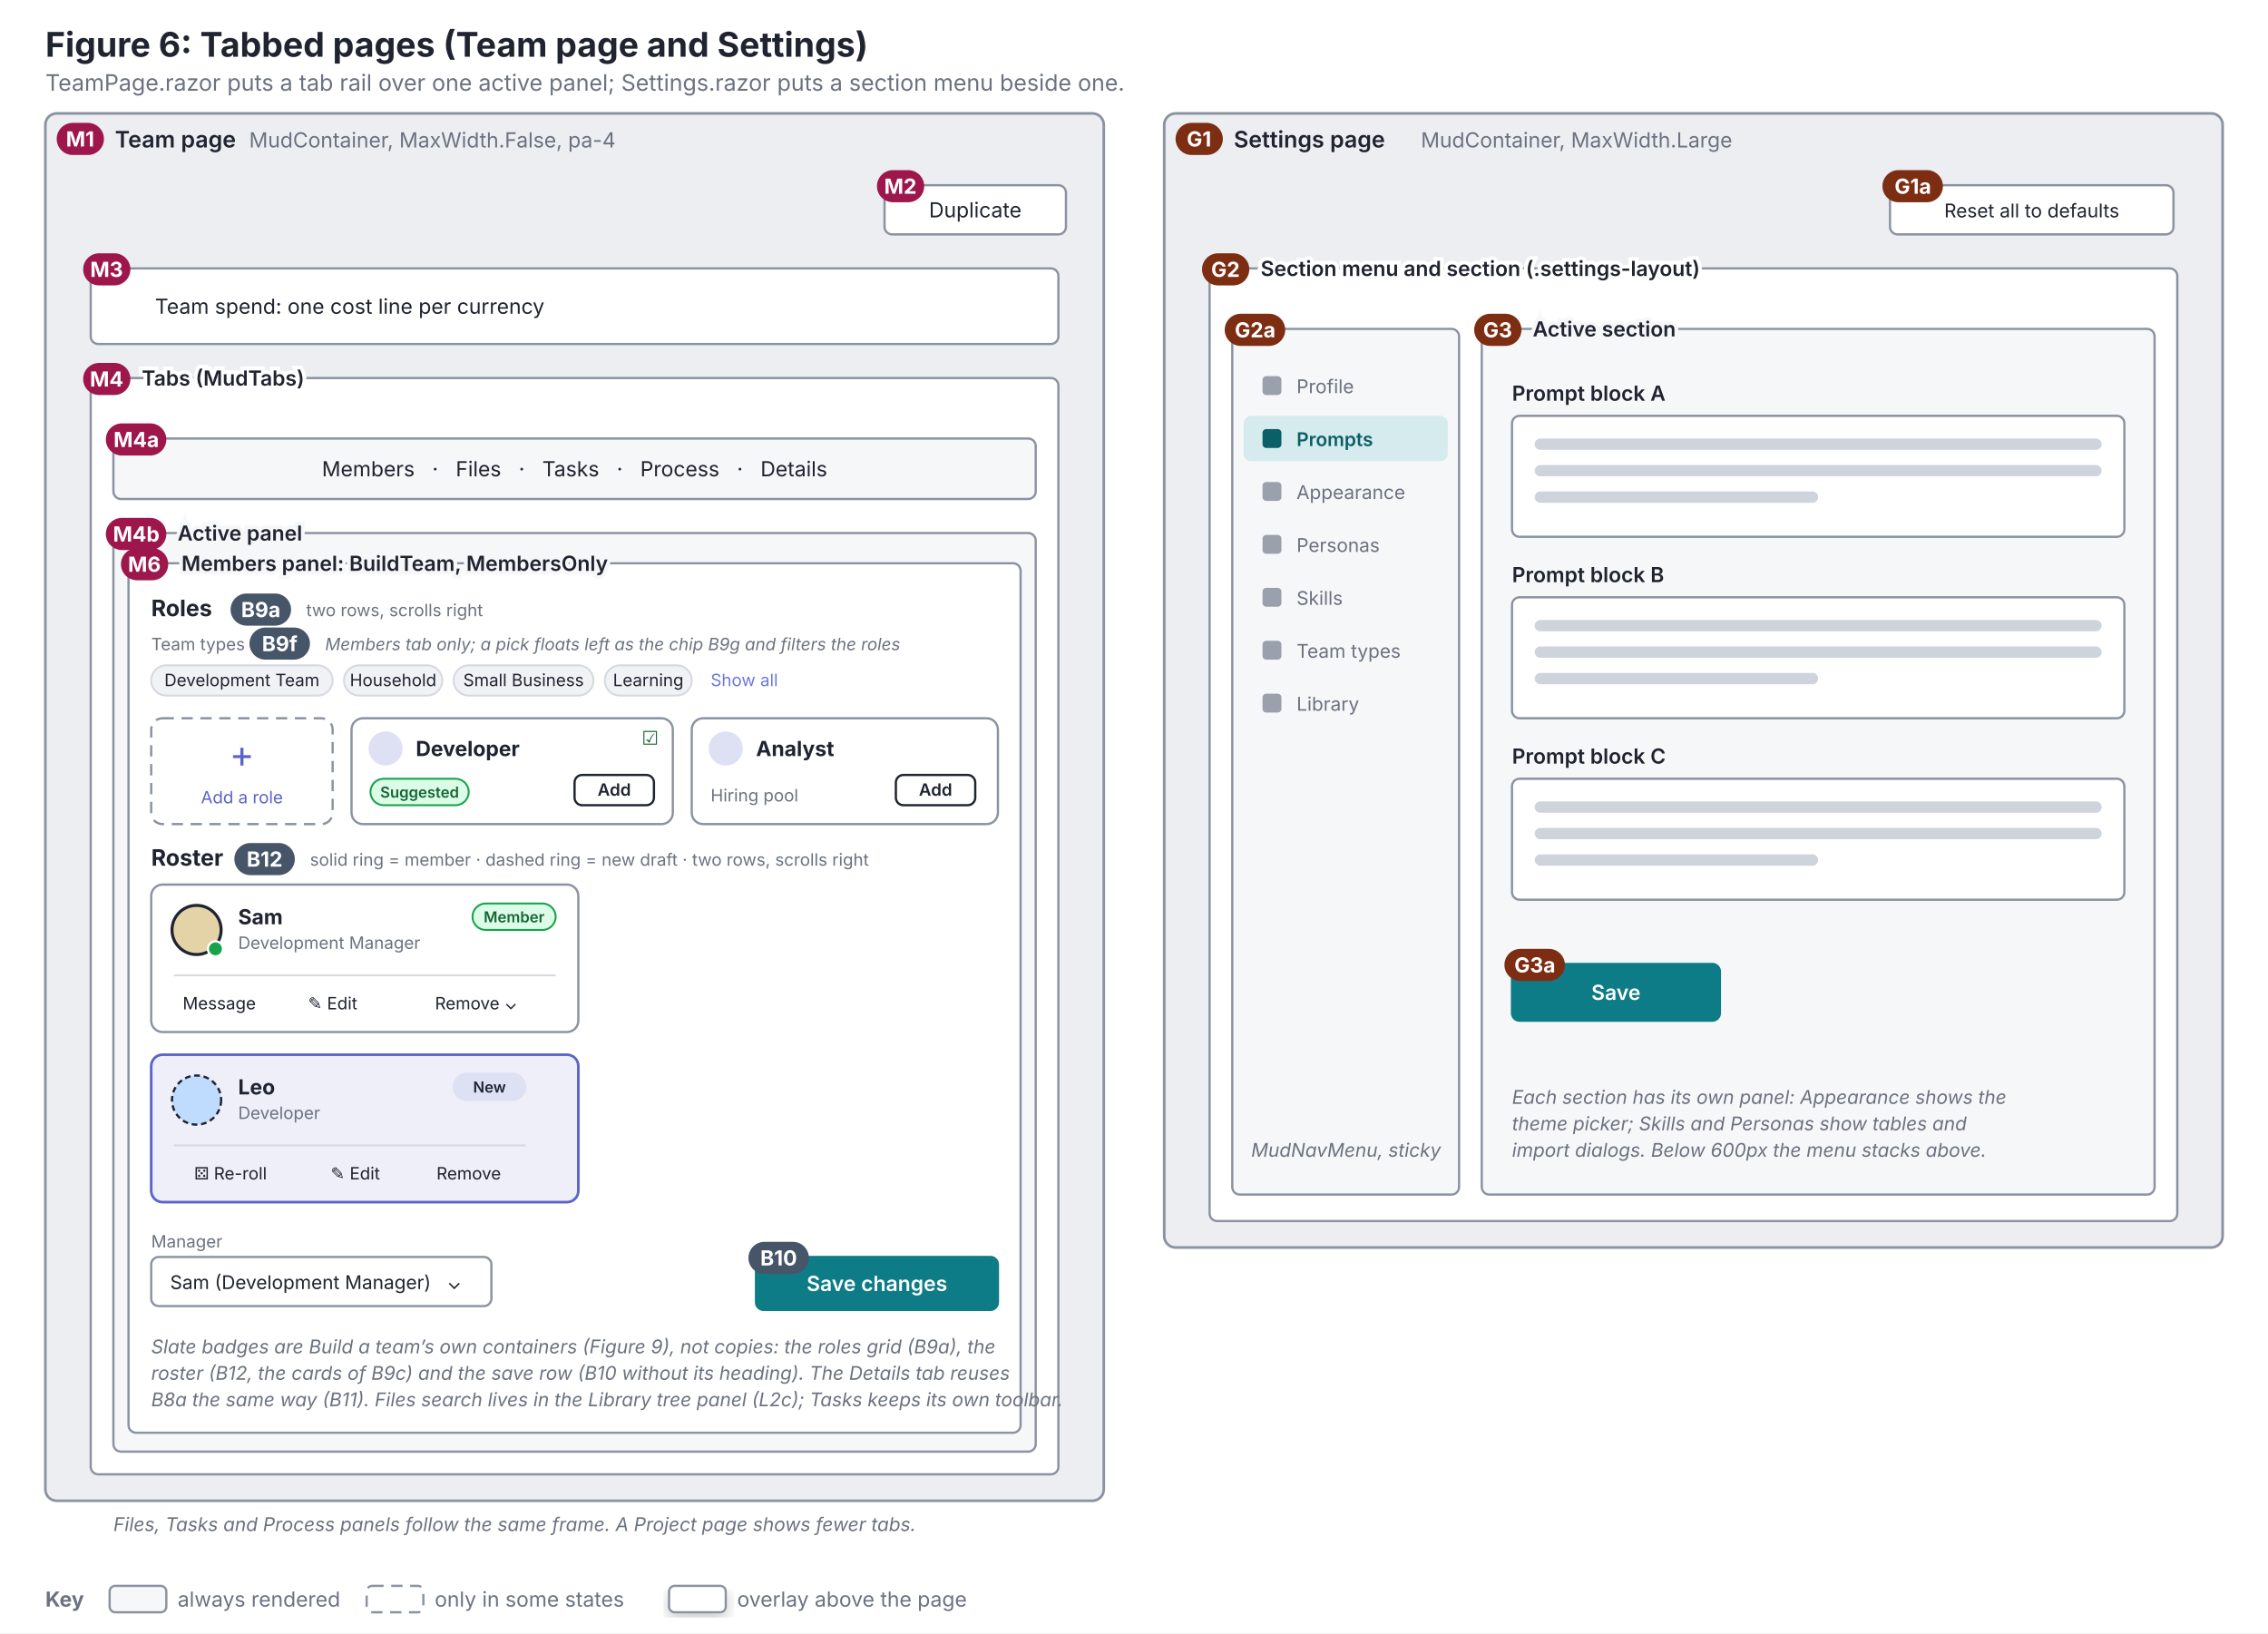
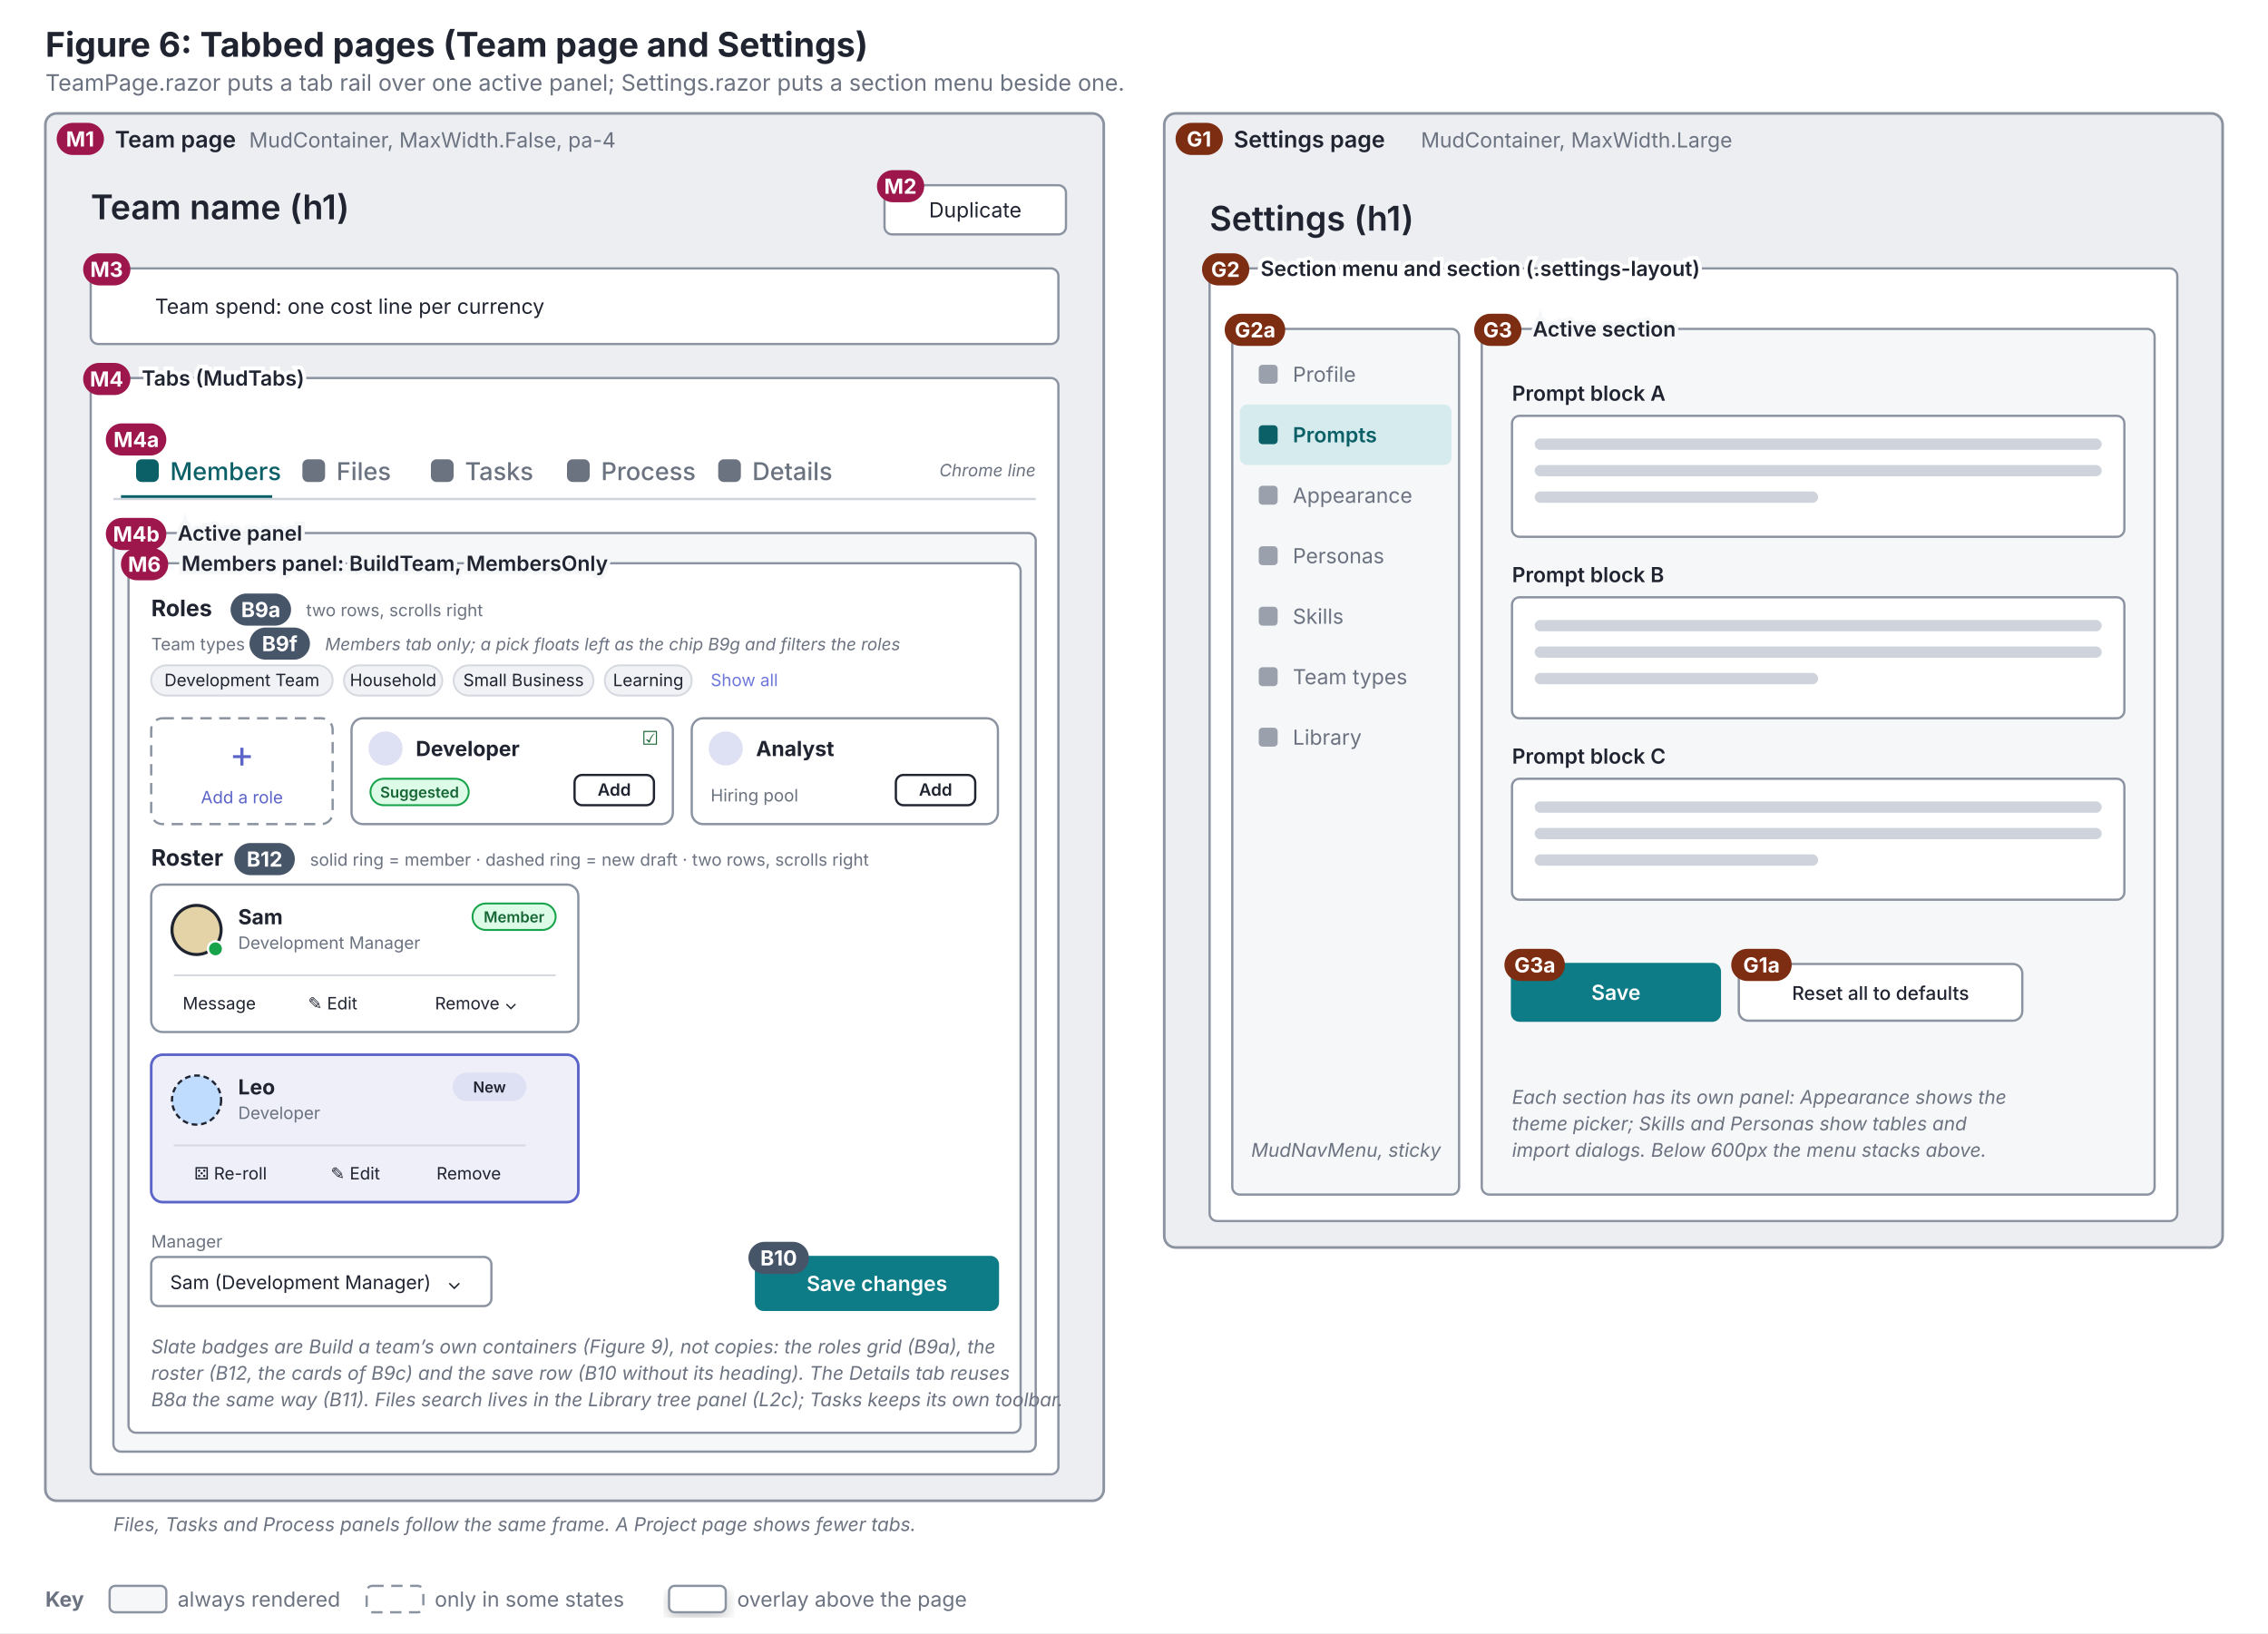
<svg xmlns="http://www.w3.org/2000/svg" viewBox="0 0 1200 864" width="1200" height="864" font-family="Inter, 'Segoe UI', Helvetica, Arial, sans-serif" xml:space="preserve" style="white-space: pre" role="img" aria-label="Figure 6: Tabbed pages (Team page and Settings)">
  <defs>
    <filter id="sh" x="-10%" y="-10%" width="125%" height="130%">
      <feDropShadow dx="0" dy="3" stdDeviation="4" flood-color="#000" flood-opacity="0.22" />
    </filter>
    <marker id="ar" viewBox="0 0 10 10" refX="9" refY="5" markerWidth="7" markerHeight="7" orient="auto-start-reverse">
      <path d="M0 0 L10 5 L0 10 z" fill="#6b7280" />
    </marker>
  </defs>
  <rect width="1200" height="864" fill="#ffffff" />
  <text x="24" y="30" font-size="18" font-weight="700" fill="#1f2430" text-anchor="start">Figure 6: Tabbed pages (Team page and Settings)</text>
  <text x="24" y="48" font-size="12" font-weight="400" fill="#6b7280" text-anchor="start">TeamPage.razor puts a tab rail over one active panel; Settings.razor puts a section menu beside one.</text>
  <rect x="24" y="60" width="560" height="734" rx="6" fill="#eceef2" stroke="#8b93a1" stroke-width="1.4" />
  <rect x="30" y="65" width="25" height="17" rx="8.5" fill="#9d174d" />
  <text x="42.4" y="77.5" font-size="11" font-weight="700" fill="#fff" text-anchor="middle">M1</text>
  <text x="60.8" y="78" font-size="12" font-weight="600" fill="#1f2430" text-anchor="start">Team page</text>
  <text x="131.8" y="78" font-size="11" font-weight="400" fill="#6b7280" text-anchor="start">MudContainer, MaxWidth.False, pa-4</text>
+   <text x="48" y="116" font-size="18" font-weight="600" fill="#1f2430" text-anchor="start">Team name (h1)</text>
  <rect x="468" y="98" width="96" height="26" rx="4" fill="#ffffff" stroke="#8b93a1" stroke-width="1.2" />
  <text x="516.0" y="115.0" font-size="11" font-weight="400" fill="#1f2430" text-anchor="middle">Duplicate</text>
  <rect x="464" y="90" width="25" height="17" rx="8.5" fill="#9d174d" />
  <text x="476.4" y="102.5" font-size="11" font-weight="700" fill="#fff" text-anchor="middle">M2</text>
  <rect x="48" y="142" width="512" height="40" rx="4" fill="#ffffff" stroke="#8b93a1" stroke-width="1.2" />
  <text x="82" y="166.0" font-size="11" font-weight="400" fill="#1f2430" text-anchor="start">Team spend: one cost line per currency</text>
  <rect x="44" y="134" width="25" height="17" rx="8.5" fill="#9d174d" />
  <text x="56.4" y="146.5" font-size="11" font-weight="700" fill="#fff" text-anchor="middle">M3</text>
  <rect x="48" y="200" width="512" height="580" rx="4" fill="#ffffff" stroke="#8b93a1" stroke-width="1.2" />
  <rect x="44" y="192" width="25" height="17" rx="8.5" fill="#9d174d" />
  <text x="56.4" y="204.5" font-size="11" font-weight="700" fill="#fff" text-anchor="middle">M4</text>
  <text x="75" y="204" font-size="11" font-weight="600" fill="#1f2430" stroke="#ffffff" stroke-width="4" paint-order="stroke">Tabs (MudTabs)</text>
-   <rect x="60" y="232" width="488" height="32" rx="4" fill="#f6f7f9" stroke="#8b93a1" stroke-width="1.2" />
-   <text x="304.0" y="252.0" font-size="11" font-weight="400" fill="#1f2430" text-anchor="middle">Members   ·   Files   ·   Tasks   ·   Process   ·   Details</text>
+   <rect x="72" y="243" width="12" height="12" rx="3" fill="#0b5f67" stroke="none" />
+   <text x="90" y="254" font-size="13" font-weight="500" fill="#0b5f67" text-anchor="start">Members</text>
+   <rect x="160" y="243" width="12" height="12" rx="3" fill="#6b7280" stroke="none" />
+   <text x="178" y="254" font-size="13" font-weight="500" fill="#6b7280" text-anchor="start">Files</text>
+   <rect x="228" y="243" width="12" height="12" rx="3" fill="#6b7280" stroke="none" />
+   <text x="246" y="254" font-size="13" font-weight="500" fill="#6b7280" text-anchor="start">Tasks</text>
+   <rect x="300" y="243" width="12" height="12" rx="3" fill="#6b7280" stroke="none" />
+   <text x="318" y="254" font-size="13" font-weight="500" fill="#6b7280" text-anchor="start">Process</text>
+   <rect x="380" y="243" width="12" height="12" rx="3" fill="#6b7280" stroke="none" />
+   <text x="398" y="254" font-size="13" font-weight="500" fill="#6b7280" text-anchor="start">Details</text>
+   <rect x="64" y="262" width="80" height="2" rx="0" fill="#0b5f67" stroke="none" />
+   <line x1="60" y1="264" x2="548" y2="264" stroke="#cfd4dc" stroke-width="1.2" />
+   <text x="548" y="252" font-size="9" font-weight="400" fill="#6b7280" text-anchor="end" font-style="italic">Chrome line</text>
  <rect x="56" y="224" width="32" height="17" rx="8.5" fill="#9d174d" />
  <text x="72.1" y="236.5" font-size="11" font-weight="700" fill="#fff" text-anchor="middle">M4a</text>
  <rect x="60" y="282" width="488" height="486" rx="4" fill="#f6f7f9" stroke="#8b93a1" stroke-width="1.2" />
  <rect x="56" y="274" width="32" height="17" rx="8.5" fill="#9d174d" />
  <text x="72.1" y="286.5" font-size="11" font-weight="700" fill="#fff" text-anchor="middle">M4b</text>
  <text x="94" y="286" font-size="11" font-weight="600" fill="#1f2430" stroke="#f6f7f9" stroke-width="4" paint-order="stroke">Active panel</text>
  <rect x="68" y="298" width="472" height="460" rx="4" fill="#ffffff" stroke="#8b93a1" stroke-width="1.2" />
  <rect x="64" y="290" width="25" height="17" rx="8.5" fill="#9d174d" />
  <text x="76.4" y="302.5" font-size="11" font-weight="700" fill="#fff" text-anchor="middle">M6</text>
  <text x="96" y="302" font-size="11" font-weight="600" fill="#1f2430" stroke="#f6f7f9" stroke-width="4" paint-order="stroke">Members panel: BuildTeam, MembersOnly</text>
  <text x="80" y="326" font-size="12" font-weight="700" fill="#1f2430" text-anchor="start">Roles</text>
  <rect x="122" y="314" width="32" height="17" rx="8.5" fill="#475569" />
  <text x="138" y="326.5" font-size="11" font-weight="700" fill="#fff" text-anchor="middle">B9a</text>
  <text x="162" y="326" font-size="9" font-weight="400" fill="#6b7280" text-anchor="start">two rows, scrolls right</text>
  <text x="80" y="344" font-size="9" font-weight="400" fill="#6b7280" text-anchor="start">Team types</text>
  <rect x="132" y="332" width="32" height="17" rx="8.5" fill="#475569" />
  <text x="148.0" y="344.5" font-size="11" font-weight="700" fill="#fff" text-anchor="middle">B9f</text>
  <text x="172" y="344" font-size="9" font-weight="400" fill="#6b7280" text-anchor="start" font-style="italic">Members tab only; a pick floats left as the chip B9g and filters the roles</text>
  <rect x="80" y="352" width="96" height="16" rx="8" fill="#f1f2f5" stroke="#d6d9e0" stroke-width="1" />
  <text x="128" y="363" font-size="9" font-weight="400" fill="#1f2430" text-anchor="middle">Development Team</text>
  <rect x="182" y="352" width="52" height="16" rx="8" fill="#f1f2f5" stroke="#d6d9e0" stroke-width="1" />
  <text x="208" y="363" font-size="9" font-weight="400" fill="#1f2430" text-anchor="middle">Household</text>
  <rect x="240" y="352" width="74" height="16" rx="8" fill="#f1f2f5" stroke="#d6d9e0" stroke-width="1" />
  <text x="277" y="363" font-size="9" font-weight="400" fill="#1f2430" text-anchor="middle">Small Business</text>
  <rect x="320" y="352" width="46" height="16" rx="8" fill="#f1f2f5" stroke="#d6d9e0" stroke-width="1" />
  <text x="343" y="363" font-size="9" font-weight="400" fill="#1f2430" text-anchor="middle">Learning</text>
  <text x="376" y="363" font-size="9" font-weight="400" fill="#6e78da" text-anchor="start">Show all</text>
  <rect x="80" y="380" width="96" height="56" rx="6" fill="#ffffff" stroke="#8b93a1" stroke-width="1.2" stroke-dasharray="6 4" />
  <text x="128" y="406" font-size="20" font-weight="400" fill="#5b64c8" text-anchor="middle">+</text>
  <text x="128" y="425" font-size="9" font-weight="400" fill="#5b64c8" text-anchor="middle">Add a role</text>
  <rect x="186" y="380" width="170" height="56" rx="6" fill="#ffffff" stroke="#8b93a1" stroke-width="1.2" />
  <circle cx="204" cy="396" r="9" fill="#dee0f4" />
  <text x="220" y="400" font-size="11" font-weight="700" fill="#1f2430" text-anchor="start">Developer</text>
  <rect x="196" y="412" width="52" height="14" rx="7" fill="#dcfce7" stroke="#16a34a" stroke-width="1" />
  <text x="222" y="422" font-size="8" font-weight="600" fill="#166534" text-anchor="middle">Suggested</text>
  <rect x="304" y="410" width="42" height="16" rx="4" fill="#ffffff" stroke="#1f2430" stroke-width="1.2" />
  <text x="325" y="421" font-size="9" font-weight="600" fill="#1f2430" text-anchor="middle">Add</text>
  <text x="344" y="394" font-size="10" font-weight="400" fill="#166534" text-anchor="middle">☑</text>
  <rect x="366" y="380" width="162" height="56" rx="6" fill="#ffffff" stroke="#8b93a1" stroke-width="1.2" />
  <circle cx="384" cy="396" r="9" fill="#dee0f4" />
  <text x="400" y="400" font-size="11" font-weight="700" fill="#1f2430" text-anchor="start">Analyst</text>
  <text x="376" y="424" font-size="9" font-weight="400" fill="#6b7280" text-anchor="start">Hiring pool</text>
  <rect x="474" y="410" width="42" height="16" rx="4" fill="#ffffff" stroke="#1f2430" stroke-width="1.2" />
  <text x="495" y="421" font-size="9" font-weight="600" fill="#1f2430" text-anchor="middle">Add</text>
  <text x="80" y="458" font-size="12" font-weight="700" fill="#1f2430" text-anchor="start">Roster</text>
  <rect x="124" y="446" width="32" height="17" rx="8.5" fill="#475569" />
  <text x="140" y="458.5" font-size="11" font-weight="700" fill="#fff" text-anchor="middle">B12</text>
  <text x="164" y="458" font-size="9" font-weight="400" fill="#6b7280" text-anchor="start">solid ring = member · dashed ring = new draft · two rows, scrolls right</text>
  <rect x="80" y="468" width="226" height="78" rx="6" fill="#ffffff" stroke="#8b93a1" stroke-width="1.2" />
  <circle cx="104" cy="492" r="13" fill="#e3d3a6" stroke="#1f2430" stroke-width="1.6" />
  <circle cx="114" cy="502" r="4" fill="#16a34a" stroke="#ffffff" stroke-width="1.2" />
  <text x="126" y="489" font-size="11" font-weight="700" fill="#1f2430" text-anchor="start">Sam</text>
  <text x="126" y="502" font-size="9" font-weight="400" fill="#6b7280" text-anchor="start">Development Manager</text>
  <rect x="250" y="478" width="44" height="14" rx="7" fill="#dcfce7" stroke="#16a34a" stroke-width="1" />
  <text x="272" y="488" font-size="8" font-weight="600" fill="#166534" text-anchor="middle">Member</text>
  <line x1="92" y1="516" x2="294" y2="516" stroke="#d6d9e0" stroke-width="1" />
  <text x="116" y="534" font-size="9" font-weight="400" fill="#1f2430" text-anchor="middle">Message</text>
  <text x="176" y="534" font-size="9" font-weight="400" fill="#1f2430" text-anchor="middle">✎ Edit</text>
  <text x="252" y="534" font-size="9" font-weight="400" fill="#1f2430" text-anchor="middle">Remove ⌄</text>
  <rect x="80" y="558" width="226" height="78" rx="6" fill="#eeeff9" stroke="#5b64c8" stroke-width="1.4" />
  <circle cx="104" cy="582" r="13" fill="#bfdbfe" stroke="#1f2430" stroke-width="1.2" stroke-dasharray="3 2" />
  <text x="126" y="579" font-size="11" font-weight="700" fill="#1f2430" text-anchor="start">Leo</text>
  <text x="126" y="592" font-size="9" font-weight="400" fill="#6b7280" text-anchor="start">Developer</text>
  <rect x="240" y="568" width="38" height="14" rx="7" fill="#dee0f4" stroke="#dee0f4" stroke-width="1" />
  <text x="259" y="578" font-size="8" font-weight="600" fill="#1f2430" text-anchor="middle">New</text>
  <line x1="92" y1="606" x2="278" y2="606" stroke="#d6d9e0" stroke-width="1" />
  <text x="122" y="624" font-size="9" font-weight="400" fill="#1f2430" text-anchor="middle">⚄ Re-roll</text>
  <text x="188" y="624" font-size="9" font-weight="400" fill="#1f2430" text-anchor="middle">✎ Edit</text>
  <text x="248" y="624" font-size="9" font-weight="400" fill="#1f2430" text-anchor="middle">Remove</text>
  <text x="80" y="660" font-size="9" font-weight="400" fill="#6b7280" text-anchor="start">Manager</text>
  <rect x="80" y="665" width="180" height="26" rx="4" fill="#ffffff" stroke="#8b93a1" stroke-width="1.2" />
  <text x="90" y="682" font-size="10" font-weight="400" fill="#1f2430" text-anchor="start">Sam (Development Manager)   ⌄</text>
  <rect x="400" y="665" width="128" height="28" rx="4" fill="#0e7c86" stroke="#0e7c86" stroke-width="1.2" />
  <text x="464" y="683" font-size="11" font-weight="600" fill="#fff" text-anchor="middle">Save changes</text>
  <rect x="396" y="657" width="32" height="17" rx="8.5" fill="#475569" />
  <text x="412" y="669.5" font-size="11" font-weight="700" fill="#fff" text-anchor="middle">B10</text>
  <text x="80" y="716" font-size="10" font-weight="400" fill="#6b7280" text-anchor="start" font-style="italic">Slate badges are Build a team’s own containers (Figure 9), not copies: the roles grid (B9a), the</text>
  <text x="80" y="730" font-size="10" font-weight="400" fill="#6b7280" text-anchor="start" font-style="italic">roster (B12, the cards of B9c) and the save row (B10 without its heading). The Details tab reuses</text>
  <text x="80" y="744" font-size="10" font-weight="400" fill="#6b7280" text-anchor="start" font-style="italic">B8a the same way (B11). Files search lives in the Library tree panel (L2c); Tasks keeps its own toolbar.</text>
  <text x="60" y="810" font-size="10" font-weight="400" fill="#6b7280" text-anchor="start" font-style="italic">Files, Tasks and Process panels follow the same frame. A Project page shows fewer tabs.</text>
  <rect x="616" y="60" width="560" height="600" rx="6" fill="#eceef2" stroke="#8b93a1" stroke-width="1.4" />
  <rect x="622" y="65" width="25" height="17" rx="8.5" fill="#7c2d12" />
  <text x="634.4" y="77.5" font-size="11" font-weight="700" fill="#fff" text-anchor="middle">G1</text>
  <text x="652.8" y="78" font-size="12" font-weight="600" fill="#1f2430" text-anchor="start">Settings page</text>
  <text x="751.8" y="78" font-size="11" font-weight="400" fill="#6b7280" text-anchor="start">MudContainer, MaxWidth.Large</text>
-   <rect x="1000" y="98" width="150" height="26" rx="4" fill="#ffffff" stroke="#8b93a1" stroke-width="1.2" />
-   <text x="1075.0" y="115.0" font-size="10" font-weight="400" fill="#1f2430" text-anchor="middle">Reset all to defaults</text>
-   <rect x="996" y="90" width="32" height="17" rx="8.5" fill="#7c2d12" />
-   <text x="1012.1" y="102.5" font-size="11" font-weight="700" fill="#fff" text-anchor="middle">G1a</text>
+   <text x="640" y="122" font-size="18" font-weight="600" fill="#1f2430" text-anchor="start">Settings (h1)</text>
  <rect x="640" y="142" width="512" height="504" rx="4" fill="#ffffff" stroke="#8b93a1" stroke-width="1.2" />
  <rect x="636" y="134" width="25" height="17" rx="8.5" fill="#7c2d12" />
  <text x="648.4" y="146.5" font-size="11" font-weight="700" fill="#fff" text-anchor="middle">G2</text>
  <text x="667" y="146" font-size="11" font-weight="600" fill="#1f2430" stroke="#ffffff" stroke-width="4" paint-order="stroke">Section menu and section (.settings-layout)</text>
  <rect x="652" y="174" width="120" height="458" rx="4" fill="#f6f7f9" stroke="#8b93a1" stroke-width="1.2" />
  <rect x="648" y="166" width="32" height="17" rx="8.5" fill="#7c2d12" />
  <text x="664.1" y="178.5" font-size="11" font-weight="700" fill="#fff" text-anchor="middle">G2a</text>
-   <text x="686" y="208" font-size="10" font-weight="400" fill="#6b7280" text-anchor="start">Profile</text>
-   <rect x="668" y="199" width="10" height="10" rx="2" fill="#9aa1ad" />
-   <rect x="658" y="220" width="108" height="24" rx="4" fill="#d5ebed" />
-   <text x="686" y="236" font-size="10" font-weight="600" fill="#0b5f67" text-anchor="start">Prompts</text>
-   <rect x="668" y="227" width="10" height="10" rx="2" fill="#0b5f67" />
-   <text x="686" y="264" font-size="10" font-weight="400" fill="#6b7280" text-anchor="start">Appearance</text>
-   <rect x="668" y="255" width="10" height="10" rx="2" fill="#9aa1ad" />
-   <text x="686" y="292" font-size="10" font-weight="400" fill="#6b7280" text-anchor="start">Personas</text>
-   <rect x="668" y="283" width="10" height="10" rx="2" fill="#9aa1ad" />
-   <text x="686" y="320" font-size="10" font-weight="400" fill="#6b7280" text-anchor="start">Skills</text>
-   <rect x="668" y="311" width="10" height="10" rx="2" fill="#9aa1ad" />
-   <text x="686" y="348" font-size="10" font-weight="400" fill="#6b7280" text-anchor="start">Team types</text>
-   <rect x="668" y="339" width="10" height="10" rx="2" fill="#9aa1ad" />
-   <text x="686" y="376" font-size="10" font-weight="400" fill="#6b7280" text-anchor="start">Library</text>
-   <rect x="668" y="367" width="10" height="10" rx="2" fill="#9aa1ad" />
+   <rect x="666" y="193" width="10" height="10" rx="2" fill="#9aa1ad" stroke="none" />
+   <text x="684" y="202" font-size="11" font-weight="400" fill="#6b7280" text-anchor="start">Profile</text>
+   <rect x="656" y="214" width="112" height="32" rx="4" fill="#d5ebed" stroke="none" />
+   <rect x="666" y="225" width="10" height="10" rx="2" fill="#0b5f67" stroke="none" />
+   <text x="684" y="234" font-size="11" font-weight="600" fill="#0b5f67" text-anchor="start">Prompts</text>
+   <rect x="666" y="257" width="10" height="10" rx="2" fill="#9aa1ad" stroke="none" />
+   <text x="684" y="266" font-size="11" font-weight="400" fill="#6b7280" text-anchor="start">Appearance</text>
+   <rect x="666" y="289" width="10" height="10" rx="2" fill="#9aa1ad" stroke="none" />
+   <text x="684" y="298" font-size="11" font-weight="400" fill="#6b7280" text-anchor="start">Personas</text>
+   <rect x="666" y="321" width="10" height="10" rx="2" fill="#9aa1ad" stroke="none" />
+   <text x="684" y="330" font-size="11" font-weight="400" fill="#6b7280" text-anchor="start">Skills</text>
+   <rect x="666" y="353" width="10" height="10" rx="2" fill="#9aa1ad" stroke="none" />
+   <text x="684" y="362" font-size="11" font-weight="400" fill="#6b7280" text-anchor="start">Team types</text>
+   <rect x="666" y="385" width="10" height="10" rx="2" fill="#9aa1ad" stroke="none" />
+   <text x="684" y="394" font-size="11" font-weight="400" fill="#6b7280" text-anchor="start">Library</text>
  <text x="662" y="612" font-size="10" font-weight="400" fill="#6b7280" text-anchor="start" font-style="italic">MudNavMenu, sticky</text>
  <rect x="784" y="174" width="356" height="458" rx="4" fill="#f6f7f9" stroke="#8b93a1" stroke-width="1.2" />
  <rect x="780" y="166" width="25" height="17" rx="8.5" fill="#7c2d12" />
  <text x="792.4" y="178.5" font-size="11" font-weight="700" fill="#fff" text-anchor="middle">G3</text>
  <text x="811" y="178" font-size="11" font-weight="600" fill="#1f2430" stroke="#f6f7f9" stroke-width="4" paint-order="stroke">Active section</text>
  <text x="800" y="212" font-size="11" font-weight="600" fill="#1f2430" text-anchor="start">Prompt block A</text>
  <rect x="800" y="220" width="324" height="64" rx="4" fill="#ffffff" stroke="#8b93a1" stroke-width="1.2" />
  <rect x="812" y="232" width="300" height="6" rx="3" fill="#cfd4dc" />
  <rect x="812" y="246" width="300" height="6" rx="3" fill="#cfd4dc" />
  <rect x="812" y="260" width="150" height="6" rx="3" fill="#cfd4dc" />
  <text x="800" y="308" font-size="11" font-weight="600" fill="#1f2430" text-anchor="start">Prompt block B</text>
  <rect x="800" y="316" width="324" height="64" rx="4" fill="#ffffff" stroke="#8b93a1" stroke-width="1.2" />
  <rect x="812" y="328" width="300" height="6" rx="3" fill="#cfd4dc" />
  <rect x="812" y="342" width="300" height="6" rx="3" fill="#cfd4dc" />
  <rect x="812" y="356" width="150" height="6" rx="3" fill="#cfd4dc" />
  <text x="800" y="404" font-size="11" font-weight="600" fill="#1f2430" text-anchor="start">Prompt block C</text>
  <rect x="800" y="412" width="324" height="64" rx="4" fill="#ffffff" stroke="#8b93a1" stroke-width="1.2" />
  <rect x="812" y="424" width="300" height="6" rx="3" fill="#cfd4dc" />
  <rect x="812" y="438" width="300" height="6" rx="3" fill="#cfd4dc" />
  <rect x="812" y="452" width="150" height="6" rx="3" fill="#cfd4dc" />
  <rect x="800" y="510" width="110" height="30" rx="4" fill="#0e7c86" stroke="#0e7c86" stroke-width="1.2" />
  <text x="855.0" y="529.0" font-size="11" font-weight="600" fill="#fff" text-anchor="middle">Save</text>
  <rect x="796" y="502" width="32" height="17" rx="8.5" fill="#7c2d12" />
  <text x="812.1" y="514.5" font-size="11" font-weight="700" fill="#fff" text-anchor="middle">G3a</text>
+   <rect x="920" y="510" width="150" height="30" rx="5" fill="#ffffff" stroke="#8b93a1" stroke-width="1.2" />
+   <text x="995.0" y="529.0" font-size="10" font-weight="500" fill="#1f2430" text-anchor="middle">Reset all to defaults</text>
+   <rect x="916" y="502" width="32" height="17" rx="8.5" fill="#7c2d12" />
+   <text x="932.0" y="514.5" font-size="11" font-weight="700" fill="#fff" text-anchor="middle">G1a</text>
  <text x="800" y="584" font-size="10" font-weight="400" fill="#6b7280" text-anchor="start" font-style="italic">Each section has its own panel: Appearance shows the</text>
  <text x="800" y="598" font-size="10" font-weight="400" fill="#6b7280" text-anchor="start" font-style="italic">theme picker; Skills and Personas show tables and</text>
  <text x="800" y="612" font-size="10" font-weight="400" fill="#6b7280" text-anchor="start" font-style="italic">import dialogs. Below 600px the menu stacks above.</text>
  <text x="24" y="850" font-size="11" font-weight="700" fill="#6b7280" text-anchor="start">Key</text>
  <rect x="58" y="839" width="30" height="14" rx="3" fill="#f6f7f9" stroke="#8b93a1" stroke-width="1.2" />
  <text x="94" y="850" font-size="11" font-weight="400" fill="#6b7280" text-anchor="start">always rendered</text>
  <rect x="194" y="839" width="30" height="14" rx="3" fill="#ffffff" stroke="#8b93a1" stroke-width="1.2" stroke-dasharray="6 4" />
  <text x="230" y="850" font-size="11" font-weight="400" fill="#6b7280" text-anchor="start">only in some states</text>
  <rect x="354" y="839" width="30" height="14" rx="3" fill="#ffffff" stroke="#8b93a1" stroke-width="1.2" filter="url(#sh)" />
  <text x="390" y="850" font-size="11" font-weight="400" fill="#6b7280" text-anchor="start">overlay above the page</text>
</svg>
